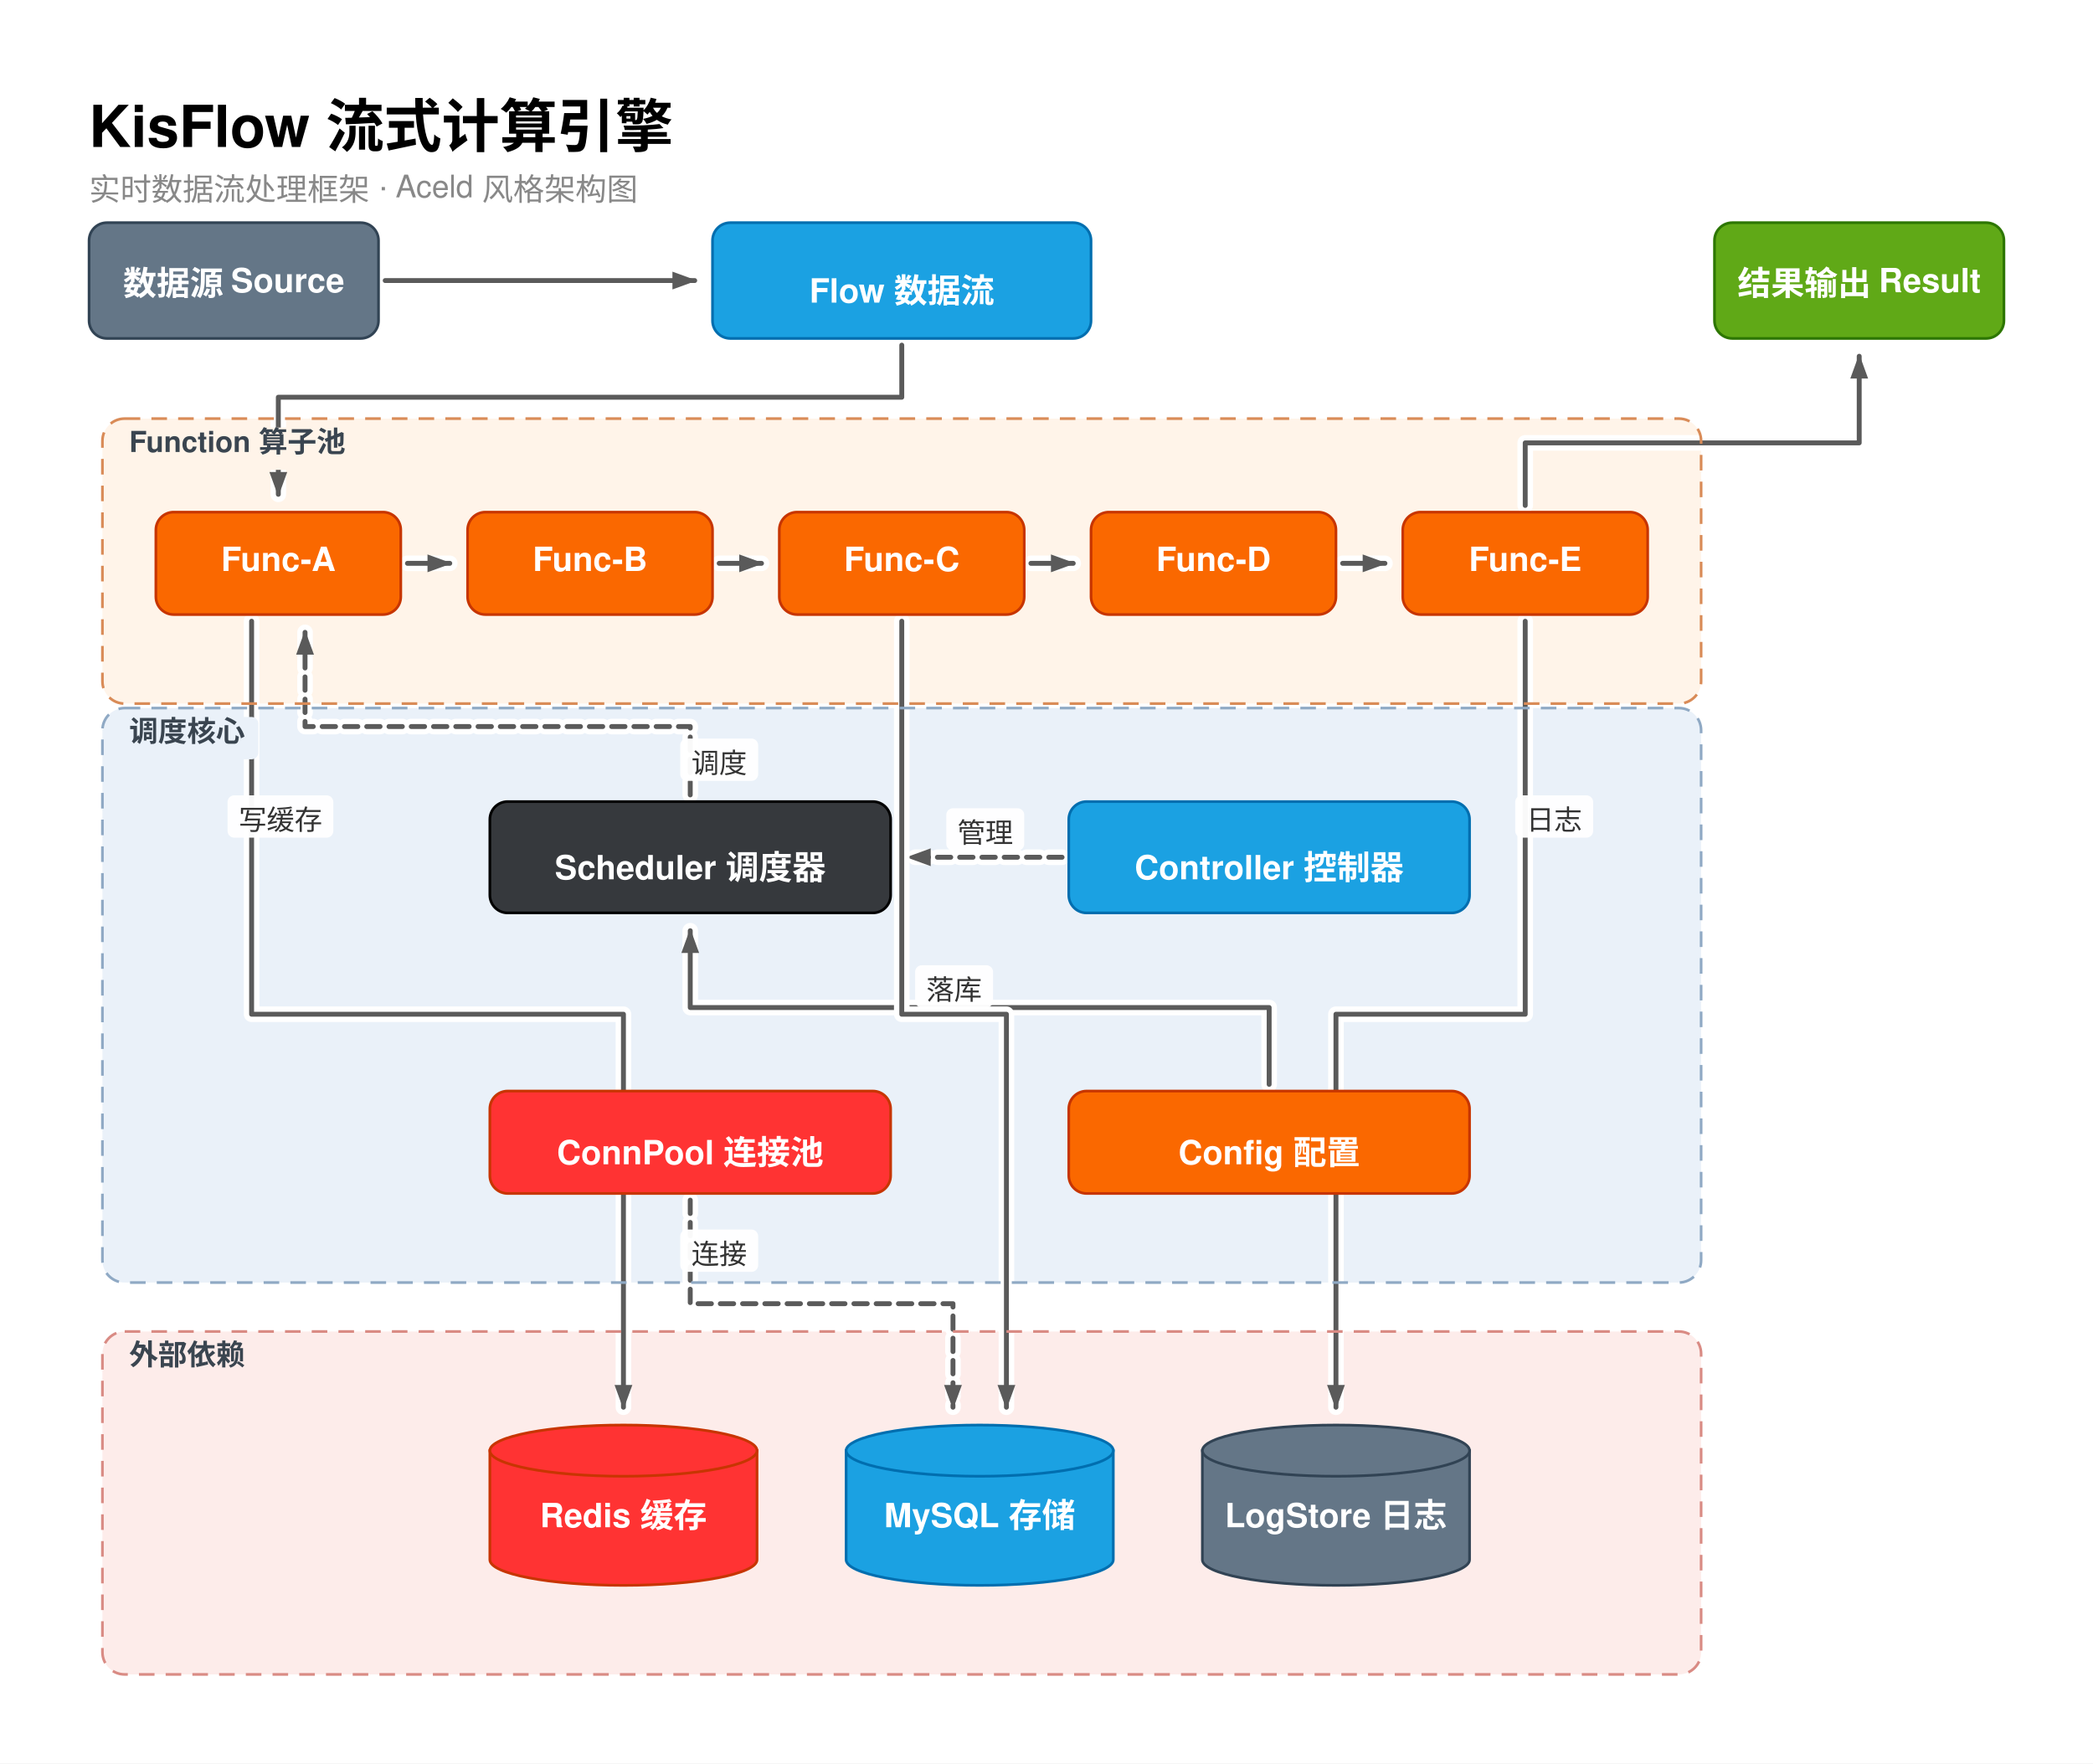
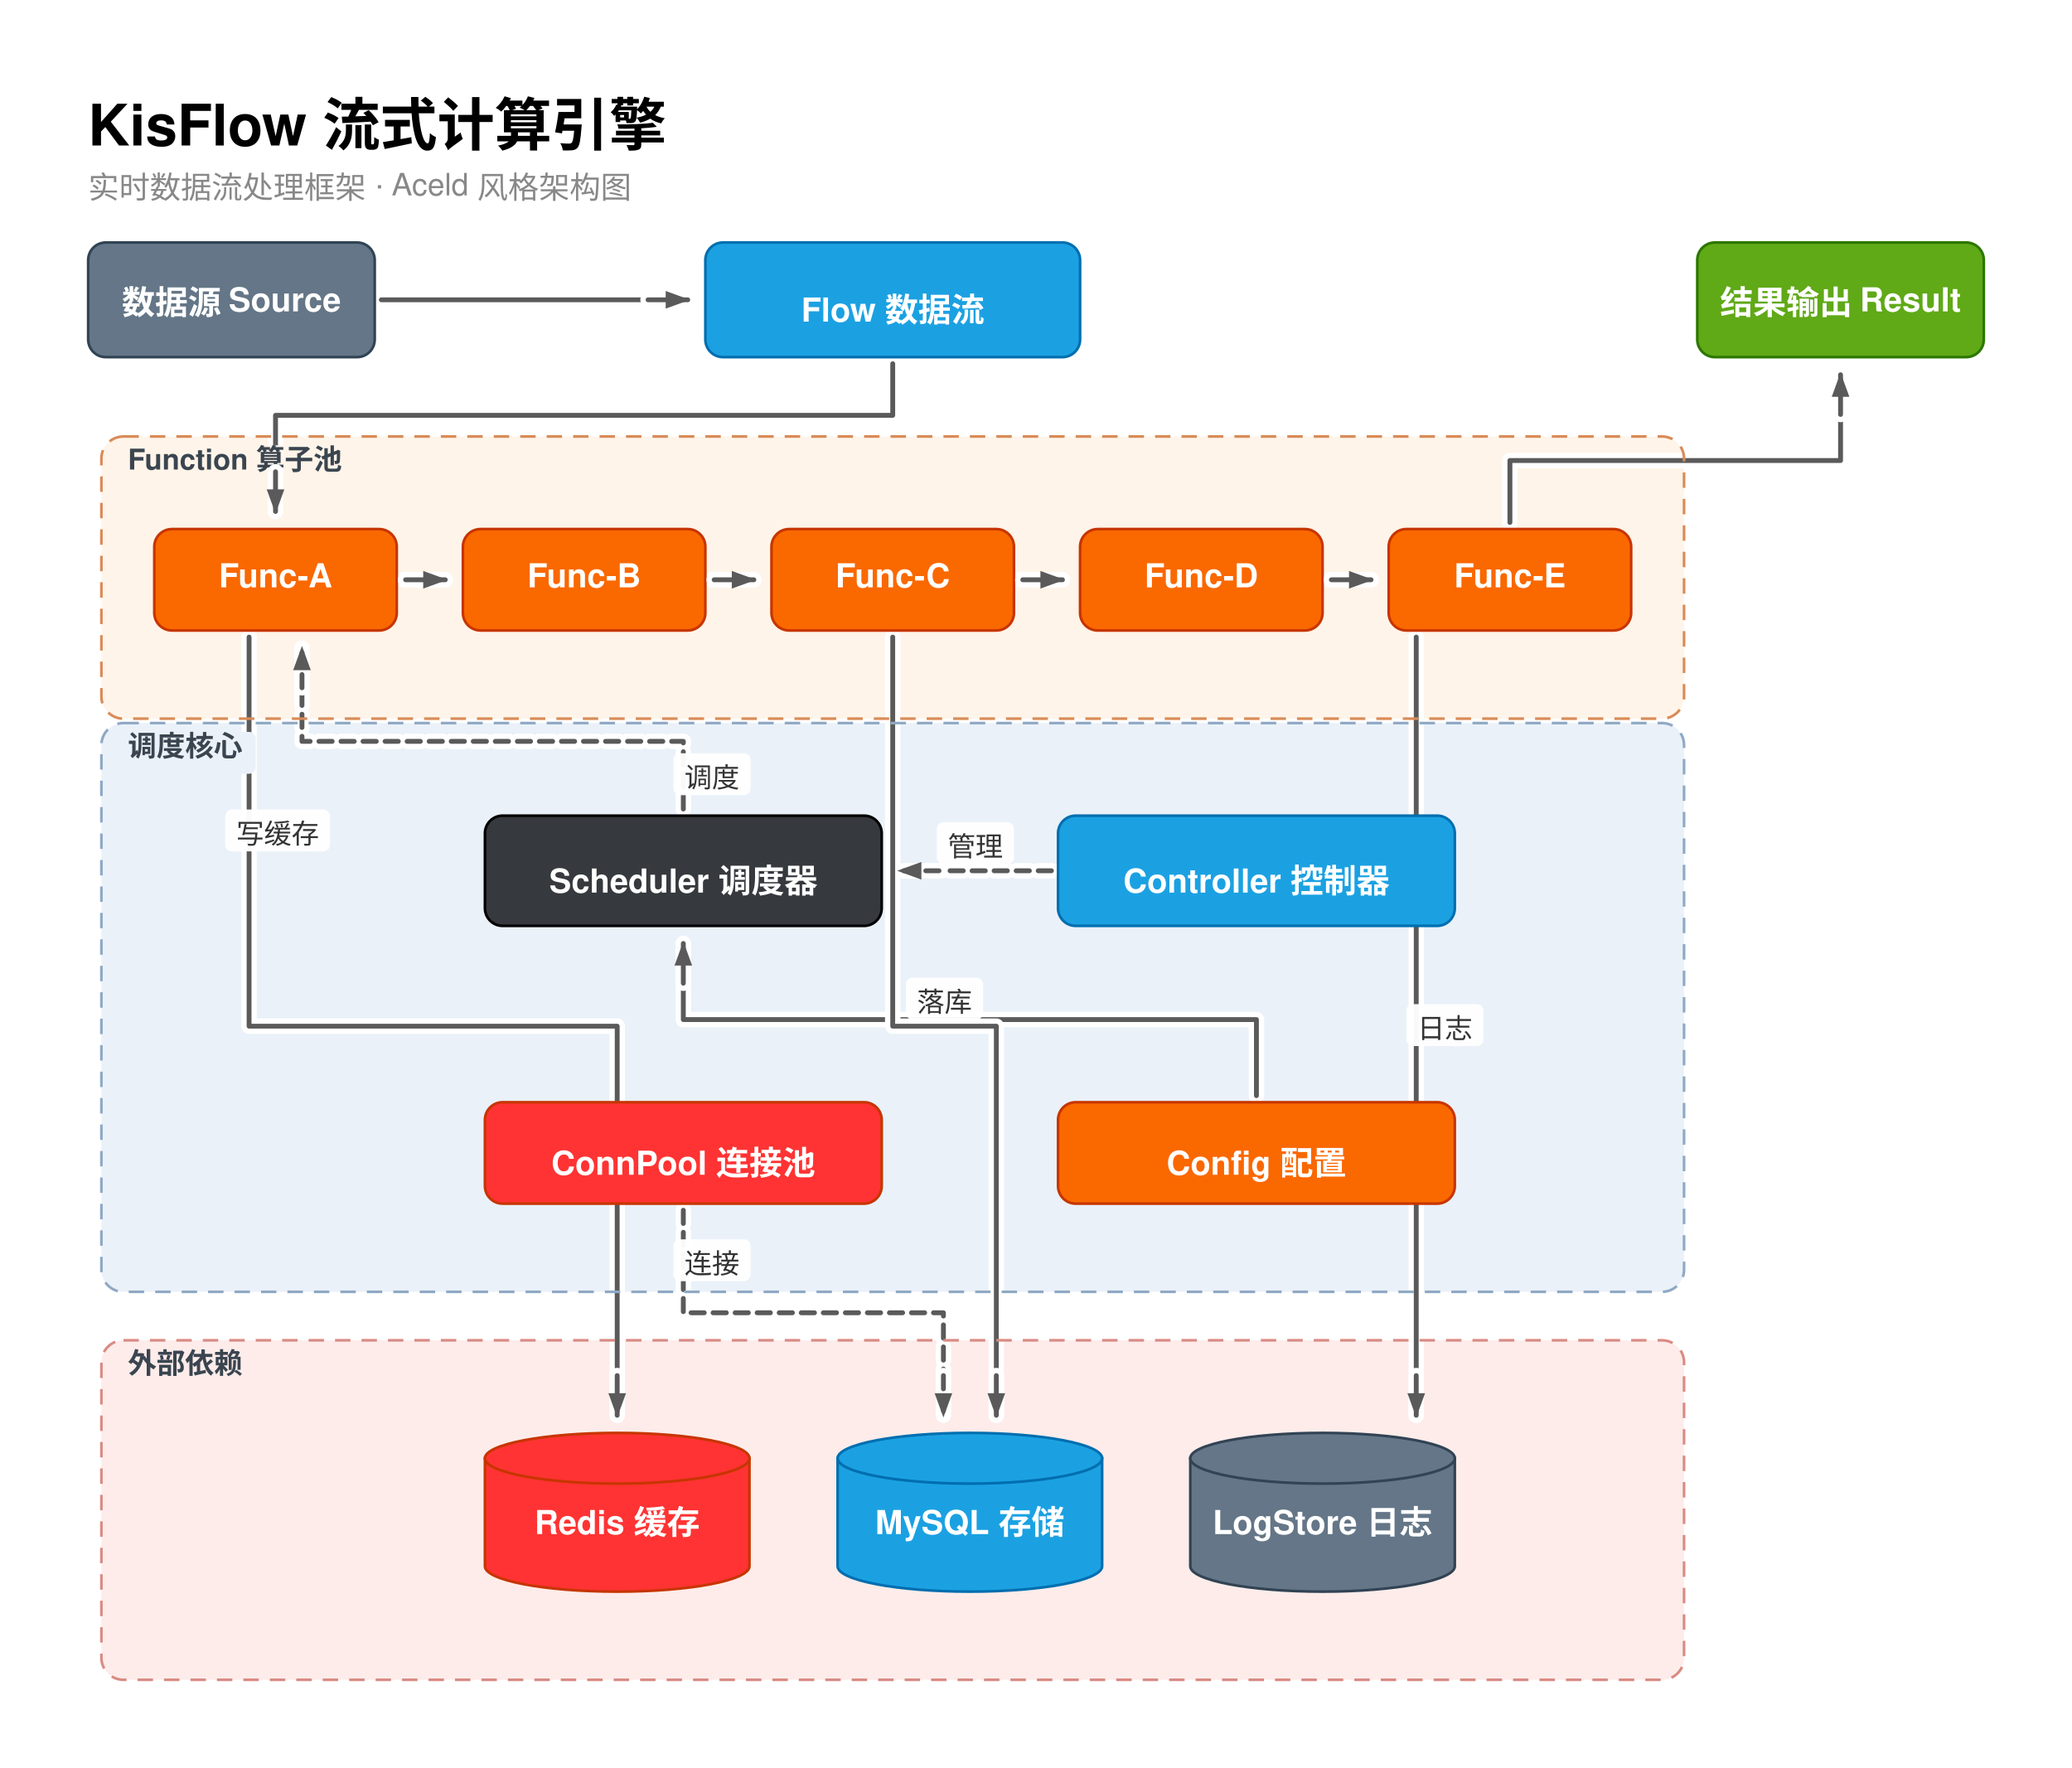
- <svg xmlns="http://www.w3.org/2000/svg" width="940" height="792" viewBox="0 0 940 792">
-   <rect x="0" y="0" width="940.0" height="792.0" fill="#ffffff" />
-   <rect x="46.0" y="188.0" width="718.0" height="128.0" rx="10" ry="10" fill="#FFF4E9" stroke="none" stroke-width="0" />
-   <rect x="46.0" y="318.0" width="718.0" height="258.0" rx="10" ry="10" fill="#EAF1F9" stroke="none" stroke-width="0" />
-   <rect x="46.0" y="598.0" width="718.0" height="154.0" rx="10" ry="10" fill="#FDECEA" stroke="none" stroke-width="0" />
+ <svg xmlns="http://www.w3.org/2000/svg" width="940" height="802" viewBox="0 0 940 802">
+   <rect x="0" y="0" width="940.0" height="802.0" fill="#ffffff" />
+   <rect x="46.0" y="198.0" width="718.0" height="128.0" rx="10" ry="10" fill="#FFF4E9" stroke="none" stroke-width="0" />
+   <rect x="46.0" y="328.0" width="718.0" height="258.0" rx="10" ry="10" fill="#EAF1F9" stroke="none" stroke-width="0" />
+   <rect x="46.0" y="608.0" width="718.0" height="154.0" rx="10" ry="10" fill="#FDECEA" stroke="none" stroke-width="0" />
  <marker id="ah_5a5a5a" markerWidth="13" markerHeight="13" refX="10" refY="4" orient="auto" markerUnits="userSpaceOnUse">
    <path d="M0,0 L11,4 L0,8 Z" fill="#5a5a5a" />
  </marker>
-   <path d="M173.0,126.0 L242.5,126.0 L242.5,126.0 L312.0,126.0" fill="none" stroke="#ffffff" stroke-width="7.0" stroke-linejoin="round" stroke-linecap="round" />
-   <path d="M173.0,126.0 L242.5,126.0 L242.5,126.0 L312.0,126.0" fill="none" stroke="#5a5a5a" stroke-width="2.2" stroke-linejoin="round" stroke-linecap="round" marker-end="url(#ah_5a5a5a)" />
-   <path d="M405.0,155.0 L405.0,178.4 L125.0,178.4 L125.0,222.0" fill="none" stroke="#ffffff" stroke-width="7.0" stroke-linejoin="round" stroke-linecap="round" />
-   <path d="M405.0,155.0 L405.0,178.4 L125.0,178.4 L125.0,222.0" fill="none" stroke="#5a5a5a" stroke-width="2.2" stroke-linejoin="round" stroke-linecap="round" marker-end="url(#ah_5a5a5a)" />
-   <path d="M183.0,253.0 L192.5,253.0 L192.5,253.0 L202.0,253.0" fill="none" stroke="#ffffff" stroke-width="7.0" stroke-linejoin="round" stroke-linecap="round" />
-   <path d="M183.0,253.0 L192.5,253.0 L192.5,253.0 L202.0,253.0" fill="none" stroke="#5a5a5a" stroke-width="2.2" stroke-linejoin="round" stroke-linecap="round" marker-end="url(#ah_5a5a5a)" />
-   <path d="M323.0,253.0 L332.5,253.0 L332.5,253.0 L342.0,253.0" fill="none" stroke="#ffffff" stroke-width="7.0" stroke-linejoin="round" stroke-linecap="round" />
-   <path d="M323.0,253.0 L332.5,253.0 L332.5,253.0 L342.0,253.0" fill="none" stroke="#5a5a5a" stroke-width="2.2" stroke-linejoin="round" stroke-linecap="round" marker-end="url(#ah_5a5a5a)" />
-   <path d="M463.0,253.0 L472.5,253.0 L472.5,253.0 L482.0,253.0" fill="none" stroke="#ffffff" stroke-width="7.0" stroke-linejoin="round" stroke-linecap="round" />
-   <path d="M463.0,253.0 L472.5,253.0 L472.5,253.0 L482.0,253.0" fill="none" stroke="#5a5a5a" stroke-width="2.2" stroke-linejoin="round" stroke-linecap="round" marker-end="url(#ah_5a5a5a)" />
-   <path d="M603.0,253.0 L612.5,253.0 L612.5,253.0 L622.0,253.0" fill="none" stroke="#ffffff" stroke-width="7.0" stroke-linejoin="round" stroke-linecap="round" />
-   <path d="M603.0,253.0 L612.5,253.0 L612.5,253.0 L622.0,253.0" fill="none" stroke="#5a5a5a" stroke-width="2.2" stroke-linejoin="round" stroke-linecap="round" marker-end="url(#ah_5a5a5a)" />
-   <path d="M685.0,227.0 L685.0,198.9 L835.0,198.9 L835.0,160.0" fill="none" stroke="#ffffff" stroke-width="7.0" stroke-linejoin="round" stroke-linecap="round" />
-   <path d="M685.0,227.0 L685.0,198.9 L835.0,198.9 L835.0,160.0" fill="none" stroke="#5a5a5a" stroke-width="2.2" stroke-linejoin="round" stroke-linecap="round" marker-end="url(#ah_5a5a5a)" />
-   <path d="M477.0,385.0 L442.5,385.0 L442.5,385.0 L408.0,385.0" fill="none" stroke="#ffffff" stroke-width="7.0" stroke-linejoin="round" stroke-linecap="round" stroke-dasharray="6,4" />
-   <path d="M477.0,385.0 L442.5,385.0 L442.5,385.0 L408.0,385.0" fill="none" stroke="#5a5a5a" stroke-width="2.2" stroke-linejoin="round" stroke-linecap="round" stroke-dasharray="6,4" marker-end="url(#ah_5a5a5a)" />
-   <path d="M310.0,357.0 L310.0,326.3 L137.0,326.3 L137.0,284.0" fill="none" stroke="#ffffff" stroke-width="7.0" stroke-linejoin="round" stroke-linecap="round" stroke-dasharray="6,4" />
-   <path d="M310.0,357.0 L310.0,326.3 L137.0,326.3 L137.0,284.0" fill="none" stroke="#5a5a5a" stroke-width="2.2" stroke-linejoin="round" stroke-linecap="round" stroke-dasharray="6,4" marker-end="url(#ah_5a5a5a)" />
-   <path d="M570.0,487.0 L570.0,452.5 L310.0,452.5 L310.0,418.0" fill="none" stroke="#ffffff" stroke-width="7.0" stroke-linejoin="round" stroke-linecap="round" />
-   <path d="M570.0,487.0 L570.0,452.5 L310.0,452.5 L310.0,418.0" fill="none" stroke="#5a5a5a" stroke-width="2.2" stroke-linejoin="round" stroke-linecap="round" marker-end="url(#ah_5a5a5a)" />
-   <path d="M310.0,539.0 L310.0,585.5 L428.0,585.5 L428.0,632.0" fill="none" stroke="#ffffff" stroke-width="7.0" stroke-linejoin="round" stroke-linecap="round" stroke-dasharray="6,4" />
-   <path d="M310.0,539.0 L310.0,585.5 L428.0,585.5 L428.0,632.0" fill="none" stroke="#5a5a5a" stroke-width="2.2" stroke-linejoin="round" stroke-linecap="round" stroke-dasharray="6,4" marker-end="url(#ah_5a5a5a)" />
-   <path d="M113.0,279.0 L113.0,455.5 L280.0,455.5 L280.0,632.0" fill="none" stroke="#ffffff" stroke-width="7.0" stroke-linejoin="round" stroke-linecap="round" />
-   <path d="M113.0,279.0 L113.0,455.5 L280.0,455.5 L280.0,632.0" fill="none" stroke="#5a5a5a" stroke-width="2.2" stroke-linejoin="round" stroke-linecap="round" marker-end="url(#ah_5a5a5a)" />
-   <path d="M405.0,279.0 L405.0,455.5 L452.0,455.5 L452.0,632.0" fill="none" stroke="#ffffff" stroke-width="7.0" stroke-linejoin="round" stroke-linecap="round" />
-   <path d="M405.0,279.0 L405.0,455.5 L452.0,455.5 L452.0,632.0" fill="none" stroke="#5a5a5a" stroke-width="2.2" stroke-linejoin="round" stroke-linecap="round" marker-end="url(#ah_5a5a5a)" />
-   <path d="M685.0,279.0 L685.0,455.5 L600.0,455.5 L600.0,632.0" fill="none" stroke="#ffffff" stroke-width="7.0" stroke-linejoin="round" stroke-linecap="round" />
-   <path d="M685.0,279.0 L685.0,455.5 L600.0,455.5 L600.0,632.0" fill="none" stroke="#5a5a5a" stroke-width="2.2" stroke-linejoin="round" stroke-linecap="round" marker-end="url(#ah_5a5a5a)" />
-   <rect x="40.0" y="100.0" width="130.0" height="52.0" rx="8" ry="8" fill="#647687" stroke="#314354" stroke-width="1.2" />
-   <text x="105.0" y="126.0" fill="#ffffff" font-size="15" font-weight="700" font-family="Helvetica, Arial, PingFang SC, Microsoft YaHei, sans-serif" text-anchor="middle" dominant-baseline="central">数据源 Source</text>
-   <rect x="320.0" y="100.0" width="170.0" height="52.0" rx="8" ry="8" fill="#1ba1e2" stroke="#006EAF" stroke-width="1.2" />
-   <text x="405.0" y="126.0" fill="#ffffff" font-size="15" font-weight="700" font-family="Helvetica, Arial, PingFang SC, Microsoft YaHei, sans-serif" text-anchor="middle" dominant-baseline="central">Flow 数据流</text>
-   <rect x="770.0" y="100.0" width="130.0" height="52.0" rx="8" ry="8" fill="#60a917" stroke="#2D7600" stroke-width="1.2" />
-   <text x="835.0" y="126.0" fill="#ffffff" font-size="15" font-weight="700" font-family="Helvetica, Arial, PingFang SC, Microsoft YaHei, sans-serif" text-anchor="middle" dominant-baseline="central">结果输出 Result</text>
-   <rect x="70.0" y="230.0" width="110.0" height="46.0" rx="8" ry="8" fill="#fa6800" stroke="#C73500" stroke-width="1.2" />
-   <text x="125.0" y="253.0" fill="#ffffff" font-size="15" font-weight="700" font-family="Helvetica, Arial, PingFang SC, Microsoft YaHei, sans-serif" text-anchor="middle" dominant-baseline="central">Func-A</text>
-   <rect x="210.0" y="230.0" width="110.0" height="46.0" rx="8" ry="8" fill="#fa6800" stroke="#C73500" stroke-width="1.2" />
-   <text x="265.0" y="253.0" fill="#ffffff" font-size="15" font-weight="700" font-family="Helvetica, Arial, PingFang SC, Microsoft YaHei, sans-serif" text-anchor="middle" dominant-baseline="central">Func-B</text>
-   <rect x="350.0" y="230.0" width="110.0" height="46.0" rx="8" ry="8" fill="#fa6800" stroke="#C73500" stroke-width="1.2" />
-   <text x="405.0" y="253.0" fill="#ffffff" font-size="15" font-weight="700" font-family="Helvetica, Arial, PingFang SC, Microsoft YaHei, sans-serif" text-anchor="middle" dominant-baseline="central">Func-C</text>
-   <rect x="490.0" y="230.0" width="110.0" height="46.0" rx="8" ry="8" fill="#fa6800" stroke="#C73500" stroke-width="1.2" />
-   <text x="545.0" y="253.0" fill="#ffffff" font-size="15" font-weight="700" font-family="Helvetica, Arial, PingFang SC, Microsoft YaHei, sans-serif" text-anchor="middle" dominant-baseline="central">Func-D</text>
-   <rect x="630.0" y="230.0" width="110.0" height="46.0" rx="8" ry="8" fill="#fa6800" stroke="#C73500" stroke-width="1.2" />
-   <text x="685.0" y="253.0" fill="#ffffff" font-size="15" font-weight="700" font-family="Helvetica, Arial, PingFang SC, Microsoft YaHei, sans-serif" text-anchor="middle" dominant-baseline="central">Func-E</text>
-   <rect x="220.0" y="360.0" width="180.0" height="50.0" rx="8" ry="8" fill="#36393d" stroke="#000000" stroke-width="1.2" />
-   <text x="310.0" y="385.0" fill="#ffffff" font-size="15" font-weight="700" font-family="Helvetica, Arial, PingFang SC, Microsoft YaHei, sans-serif" text-anchor="middle" dominant-baseline="central">Scheduler 调度器</text>
-   <rect x="480.0" y="360.0" width="180.0" height="50.0" rx="8" ry="8" fill="#1ba1e2" stroke="#006EAF" stroke-width="1.2" />
-   <text x="570.0" y="385.0" fill="#ffffff" font-size="15" font-weight="700" font-family="Helvetica, Arial, PingFang SC, Microsoft YaHei, sans-serif" text-anchor="middle" dominant-baseline="central">Controller 控制器</text>
-   <rect x="220.0" y="490.0" width="180.0" height="46.0" rx="8" ry="8" fill="#FF3333" stroke="#C73500" stroke-width="1.2" />
-   <text x="310.0" y="513.0" fill="#ffffff" font-size="15" font-weight="700" font-family="Helvetica, Arial, PingFang SC, Microsoft YaHei, sans-serif" text-anchor="middle" dominant-baseline="central">ConnPool 连接池</text>
-   <rect x="480.0" y="490.0" width="180.0" height="46.0" rx="8" ry="8" fill="#fa6800" stroke="#C73500" stroke-width="1.2" />
-   <text x="570.0" y="513.0" fill="#ffffff" font-size="15" font-weight="700" font-family="Helvetica, Arial, PingFang SC, Microsoft YaHei, sans-serif" text-anchor="middle" dominant-baseline="central">Config 配置</text>
-   <path d="M220.0,651.5 L220.0,700.5 A60.0,11.5 0 0 0 340.0,700.5 L340.0,651.5 Z" fill="#FF3333" stroke="#C73500" stroke-width="1.2" />
-   <ellipse cx="280.0" cy="651.5" rx="60.0" ry="11.5" fill="#FF3333" stroke="#C73500" stroke-width="1.2" />
-   <text x="280.0" y="676.0" fill="#ffffff" font-size="15" font-weight="700" font-family="Helvetica, Arial, PingFang SC, Microsoft YaHei, sans-serif" text-anchor="middle" dominant-baseline="central">Redis 缓存</text>
-   <path d="M380.0,651.5 L380.0,700.5 A60.0,11.5 0 0 0 500.0,700.5 L500.0,651.5 Z" fill="#1ba1e2" stroke="#006EAF" stroke-width="1.2" />
-   <ellipse cx="440.0" cy="651.5" rx="60.0" ry="11.5" fill="#1ba1e2" stroke="#006EAF" stroke-width="1.2" />
-   <text x="440.0" y="676.0" fill="#ffffff" font-size="15" font-weight="700" font-family="Helvetica, Arial, PingFang SC, Microsoft YaHei, sans-serif" text-anchor="middle" dominant-baseline="central">MySQL 存储</text>
-   <path d="M540.0,651.5 L540.0,700.5 A60.0,11.5 0 0 0 660.0,700.5 L660.0,651.5 Z" fill="#647687" stroke="#314354" stroke-width="1.2" />
-   <ellipse cx="600.0" cy="651.5" rx="60.0" ry="11.5" fill="#647687" stroke="#314354" stroke-width="1.2" />
-   <text x="600.0" y="676.0" fill="#ffffff" font-size="15" font-weight="700" font-family="Helvetica, Arial, PingFang SC, Microsoft YaHei, sans-serif" text-anchor="middle" dominant-baseline="central">LogStore 日志</text>
-   <rect x="425.0" y="363.0" width="35.0" height="19" rx="3" fill="#ffffff" stroke="none" opacity="0.96" />
-   <text x="442.5" y="373.0" fill="#333" font-size="12.5" font-family="Helvetica, Arial, PingFang SC, Microsoft YaHei, sans-serif" text-anchor="middle" dominant-baseline="central">管理</text>
-   <rect x="305.5" y="331.7" width="35.0" height="19" rx="3" fill="#ffffff" stroke="none" opacity="0.96" />
-   <text x="323.0" y="341.7" fill="#333" font-size="12.5" font-family="Helvetica, Arial, PingFang SC, Microsoft YaHei, sans-serif" text-anchor="middle" dominant-baseline="central">调度</text>
-   <rect x="305.5" y="552.2" width="35.0" height="19" rx="3" fill="#ffffff" stroke="none" opacity="0.96" />
-   <text x="323.0" y="562.2" fill="#333" font-size="12.5" font-family="Helvetica, Arial, PingFang SC, Microsoft YaHei, sans-serif" text-anchor="middle" dominant-baseline="central">连接</text>
-   <rect x="102.2" y="357.2" width="47.5" height="19" rx="3" fill="#ffffff" stroke="none" opacity="0.96" />
-   <text x="126.0" y="367.2" fill="#333" font-size="12.5" font-family="Helvetica, Arial, PingFang SC, Microsoft YaHei, sans-serif" text-anchor="middle" dominant-baseline="central">写缓存</text>
-   <rect x="411.0" y="433.5" width="35.0" height="19" rx="3" fill="#ffffff" stroke="none" opacity="0.96" />
-   <text x="428.5" y="443.5" fill="#333" font-size="12.5" font-family="Helvetica, Arial, PingFang SC, Microsoft YaHei, sans-serif" text-anchor="middle" dominant-baseline="central">落库</text>
-   <rect x="680.5" y="357.2" width="35.0" height="19" rx="3" fill="#ffffff" stroke="none" opacity="0.96" />
-   <text x="698.0" y="367.2" fill="#333" font-size="12.5" font-family="Helvetica, Arial, PingFang SC, Microsoft YaHei, sans-serif" text-anchor="middle" dominant-baseline="central">日志</text>
-   <rect x="46.0" y="188.0" width="718.0" height="128.0" rx="10" ry="10" fill="none" stroke="#D98B57" stroke-width="1.2" stroke-dasharray="7,5" />
-   <rect x="52.0" y="192.0" width="115.4" height="19" rx="3" fill="#FFF4E9" stroke="none" />
-   <text x="58.0" y="203.0" fill="#3a4550" font-size="13" font-weight="700" font-family="Helvetica, Arial, PingFang SC, Microsoft YaHei, sans-serif">Function 算子池</text>
-   <rect x="46.0" y="318.0" width="718.0" height="258.0" rx="10" ry="10" fill="none" stroke="#8FA9C4" stroke-width="1.2" stroke-dasharray="7,5" />
-   <rect x="52.0" y="322.0" width="64.0" height="19" rx="3" fill="#EAF1F9" stroke="none" />
-   <text x="58.0" y="333.0" fill="#3a4550" font-size="13" font-weight="700" font-family="Helvetica, Arial, PingFang SC, Microsoft YaHei, sans-serif">调度核心</text>
-   <rect x="46.0" y="598.0" width="718.0" height="154.0" rx="10" ry="10" fill="none" stroke="#D98B84" stroke-width="1.2" stroke-dasharray="7,5" />
-   <rect x="52.0" y="602.0" width="64.0" height="19" rx="3" fill="#FDECEA" stroke="none" />
-   <text x="58.0" y="613.0" fill="#3a4550" font-size="13" font-weight="700" font-family="Helvetica, Arial, PingFang SC, Microsoft YaHei, sans-serif">外部依赖</text>
+   <path d="M173.0,136.0 L312.0,136.0" fill="none" stroke="#ffffff" stroke-width="7.0" stroke-linejoin="round" stroke-linecap="round" />
+   <path d="M173.0,136.0 L312.0,136.0" fill="none" stroke="#5a5a5a" stroke-width="2.2" stroke-linejoin="round" stroke-linecap="round" />
+   <path d="M405.0,165.0 L405.0,188.4 L125.0,188.4 L125.0,232.0" fill="none" stroke="#ffffff" stroke-width="7.0" stroke-linejoin="round" stroke-linecap="round" />
+   <path d="M405.0,165.0 L405.0,188.4 L125.0,188.4 L125.0,232.0" fill="none" stroke="#5a5a5a" stroke-width="2.2" stroke-linejoin="round" stroke-linecap="round" />
+   <path d="M183.0,263.0 L202.0,263.0" fill="none" stroke="#ffffff" stroke-width="7.0" stroke-linejoin="round" stroke-linecap="round" />
+   <path d="M183.0,263.0 L202.0,263.0" fill="none" stroke="#5a5a5a" stroke-width="2.2" stroke-linejoin="round" stroke-linecap="round" />
+   <path d="M323.0,263.0 L342.0,263.0" fill="none" stroke="#ffffff" stroke-width="7.0" stroke-linejoin="round" stroke-linecap="round" />
+   <path d="M323.0,263.0 L342.0,263.0" fill="none" stroke="#5a5a5a" stroke-width="2.2" stroke-linejoin="round" stroke-linecap="round" />
+   <path d="M463.0,263.0 L482.0,263.0" fill="none" stroke="#ffffff" stroke-width="7.0" stroke-linejoin="round" stroke-linecap="round" />
+   <path d="M463.0,263.0 L482.0,263.0" fill="none" stroke="#5a5a5a" stroke-width="2.2" stroke-linejoin="round" stroke-linecap="round" />
+   <path d="M603.0,263.0 L622.0,263.0" fill="none" stroke="#ffffff" stroke-width="7.0" stroke-linejoin="round" stroke-linecap="round" />
+   <path d="M603.0,263.0 L622.0,263.0" fill="none" stroke="#5a5a5a" stroke-width="2.2" stroke-linejoin="round" stroke-linecap="round" />
+   <path d="M685.0,237.0 L685.0,208.9 L835.0,208.9 L835.0,170.0" fill="none" stroke="#ffffff" stroke-width="7.0" stroke-linejoin="round" stroke-linecap="round" />
+   <path d="M685.0,237.0 L685.0,208.9 L835.0,208.9 L835.0,170.0" fill="none" stroke="#5a5a5a" stroke-width="2.2" stroke-linejoin="round" stroke-linecap="round" />
+   <path d="M477.0,395.0 L408.0,395.0" fill="none" stroke="#ffffff" stroke-width="7.0" stroke-linejoin="round" stroke-linecap="round" stroke-dasharray="6,4" />
+   <path d="M477.0,395.0 L408.0,395.0" fill="none" stroke="#5a5a5a" stroke-width="2.2" stroke-linejoin="round" stroke-linecap="round" stroke-dasharray="6,4" />
+   <path d="M310.0,367.0 L310.0,336.3 L137.0,336.3 L137.0,294.0" fill="none" stroke="#ffffff" stroke-width="7.0" stroke-linejoin="round" stroke-linecap="round" stroke-dasharray="6,4" />
+   <path d="M310.0,367.0 L310.0,336.3 L137.0,336.3 L137.0,294.0" fill="none" stroke="#5a5a5a" stroke-width="2.2" stroke-linejoin="round" stroke-linecap="round" stroke-dasharray="6,4" />
+   <path d="M570.0,497.0 L570.0,462.5 L310.0,462.5 L310.0,428.0" fill="none" stroke="#ffffff" stroke-width="7.0" stroke-linejoin="round" stroke-linecap="round" />
+   <path d="M570.0,497.0 L570.0,462.5 L310.0,462.5 L310.0,428.0" fill="none" stroke="#5a5a5a" stroke-width="2.2" stroke-linejoin="round" stroke-linecap="round" />
+   <path d="M310.0,549.0 L310.0,595.5 L428.0,595.5 L428.0,642.0" fill="none" stroke="#ffffff" stroke-width="7.0" stroke-linejoin="round" stroke-linecap="round" stroke-dasharray="6,4" />
+   <path d="M310.0,549.0 L310.0,595.5 L428.0,595.5 L428.0,642.0" fill="none" stroke="#5a5a5a" stroke-width="2.2" stroke-linejoin="round" stroke-linecap="round" stroke-dasharray="6,4" />
+   <path d="M113.0,289.0 L113.0,465.5 L280.0,465.5 L280.0,642.0" fill="none" stroke="#ffffff" stroke-width="7.0" stroke-linejoin="round" stroke-linecap="round" />
+   <path d="M113.0,289.0 L113.0,465.5 L280.0,465.5 L280.0,642.0" fill="none" stroke="#5a5a5a" stroke-width="2.2" stroke-linejoin="round" stroke-linecap="round" />
+   <path d="M405.0,289.0 L405.0,465.5 L452.0,465.5 L452.0,642.0" fill="none" stroke="#ffffff" stroke-width="7.0" stroke-linejoin="round" stroke-linecap="round" />
+   <path d="M405.0,289.0 L405.0,465.5 L452.0,465.5 L452.0,642.0" fill="none" stroke="#5a5a5a" stroke-width="2.2" stroke-linejoin="round" stroke-linecap="round" />
+   <path d="M642.5,289.0 L642.5,642.0" fill="none" stroke="#ffffff" stroke-width="7.0" stroke-linejoin="round" stroke-linecap="round" />
+   <path d="M642.5,289.0 L642.5,642.0" fill="none" stroke="#5a5a5a" stroke-width="2.2" stroke-linejoin="round" stroke-linecap="round" />
+   <rect x="40.0" y="110.0" width="130.0" height="52.0" rx="8" ry="8" fill="#647687" stroke="#314354" stroke-width="1.2" />
+   <text x="105.0" y="136.0" fill="#ffffff" font-size="15" font-weight="700" font-family="Helvetica, Arial, PingFang SC, Microsoft YaHei, sans-serif" text-anchor="middle" dominant-baseline="central">数据源 Source</text>
+   <rect x="320.0" y="110.0" width="170.0" height="52.0" rx="8" ry="8" fill="#1ba1e2" stroke="#006EAF" stroke-width="1.2" />
+   <text x="405.0" y="136.0" fill="#ffffff" font-size="15" font-weight="700" font-family="Helvetica, Arial, PingFang SC, Microsoft YaHei, sans-serif" text-anchor="middle" dominant-baseline="central">Flow 数据流</text>
+   <rect x="770.0" y="110.0" width="130.0" height="52.0" rx="8" ry="8" fill="#60a917" stroke="#2D7600" stroke-width="1.2" />
+   <text x="835.0" y="136.0" fill="#ffffff" font-size="15" font-weight="700" font-family="Helvetica, Arial, PingFang SC, Microsoft YaHei, sans-serif" text-anchor="middle" dominant-baseline="central">结果输出 Result</text>
+   <rect x="70.0" y="240.0" width="110.0" height="46.0" rx="8" ry="8" fill="#fa6800" stroke="#C73500" stroke-width="1.2" />
+   <text x="125.0" y="263.0" fill="#ffffff" font-size="15" font-weight="700" font-family="Helvetica, Arial, PingFang SC, Microsoft YaHei, sans-serif" text-anchor="middle" dominant-baseline="central">Func-A</text>
+   <rect x="210.0" y="240.0" width="110.0" height="46.0" rx="8" ry="8" fill="#fa6800" stroke="#C73500" stroke-width="1.2" />
+   <text x="265.0" y="263.0" fill="#ffffff" font-size="15" font-weight="700" font-family="Helvetica, Arial, PingFang SC, Microsoft YaHei, sans-serif" text-anchor="middle" dominant-baseline="central">Func-B</text>
+   <rect x="350.0" y="240.0" width="110.0" height="46.0" rx="8" ry="8" fill="#fa6800" stroke="#C73500" stroke-width="1.2" />
+   <text x="405.0" y="263.0" fill="#ffffff" font-size="15" font-weight="700" font-family="Helvetica, Arial, PingFang SC, Microsoft YaHei, sans-serif" text-anchor="middle" dominant-baseline="central">Func-C</text>
+   <rect x="490.0" y="240.0" width="110.0" height="46.0" rx="8" ry="8" fill="#fa6800" stroke="#C73500" stroke-width="1.2" />
+   <text x="545.0" y="263.0" fill="#ffffff" font-size="15" font-weight="700" font-family="Helvetica, Arial, PingFang SC, Microsoft YaHei, sans-serif" text-anchor="middle" dominant-baseline="central">Func-D</text>
+   <rect x="630.0" y="240.0" width="110.0" height="46.0" rx="8" ry="8" fill="#fa6800" stroke="#C73500" stroke-width="1.2" />
+   <text x="685.0" y="263.0" fill="#ffffff" font-size="15" font-weight="700" font-family="Helvetica, Arial, PingFang SC, Microsoft YaHei, sans-serif" text-anchor="middle" dominant-baseline="central">Func-E</text>
+   <rect x="220.0" y="370.0" width="180.0" height="50.0" rx="8" ry="8" fill="#36393d" stroke="#000000" stroke-width="1.2" />
+   <text x="310.0" y="395.0" fill="#ffffff" font-size="15" font-weight="700" font-family="Helvetica, Arial, PingFang SC, Microsoft YaHei, sans-serif" text-anchor="middle" dominant-baseline="central">Scheduler 调度器</text>
+   <rect x="480.0" y="370.0" width="180.0" height="50.0" rx="8" ry="8" fill="#1ba1e2" stroke="#006EAF" stroke-width="1.2" />
+   <text x="570.0" y="395.0" fill="#ffffff" font-size="15" font-weight="700" font-family="Helvetica, Arial, PingFang SC, Microsoft YaHei, sans-serif" text-anchor="middle" dominant-baseline="central">Controller 控制器</text>
+   <rect x="220.0" y="500.0" width="180.0" height="46.0" rx="8" ry="8" fill="#FF3333" stroke="#C73500" stroke-width="1.2" />
+   <text x="310.0" y="523.0" fill="#ffffff" font-size="15" font-weight="700" font-family="Helvetica, Arial, PingFang SC, Microsoft YaHei, sans-serif" text-anchor="middle" dominant-baseline="central">ConnPool 连接池</text>
+   <rect x="480.0" y="500.0" width="180.0" height="46.0" rx="8" ry="8" fill="#fa6800" stroke="#C73500" stroke-width="1.2" />
+   <text x="570.0" y="523.0" fill="#ffffff" font-size="15" font-weight="700" font-family="Helvetica, Arial, PingFang SC, Microsoft YaHei, sans-serif" text-anchor="middle" dominant-baseline="central">Config 配置</text>
+   <path d="M220.0,661.5 L220.0,710.5 A60.0,11.5 0 0 0 340.0,710.5 L340.0,661.5 Z" fill="#FF3333" stroke="#C73500" stroke-width="1.2" />
+   <ellipse cx="280.0" cy="661.5" rx="60.0" ry="11.5" fill="#FF3333" stroke="#C73500" stroke-width="1.2" />
+   <text x="280.0" y="686.0" fill="#ffffff" font-size="15" font-weight="700" font-family="Helvetica, Arial, PingFang SC, Microsoft YaHei, sans-serif" text-anchor="middle" dominant-baseline="central">Redis 缓存</text>
+   <path d="M380.0,661.5 L380.0,710.5 A60.0,11.5 0 0 0 500.0,710.5 L500.0,661.5 Z" fill="#1ba1e2" stroke="#006EAF" stroke-width="1.2" />
+   <ellipse cx="440.0" cy="661.5" rx="60.0" ry="11.5" fill="#1ba1e2" stroke="#006EAF" stroke-width="1.2" />
+   <text x="440.0" y="686.0" fill="#ffffff" font-size="15" font-weight="700" font-family="Helvetica, Arial, PingFang SC, Microsoft YaHei, sans-serif" text-anchor="middle" dominant-baseline="central">MySQL 存储</text>
+   <path d="M540.0,661.5 L540.0,710.5 A60.0,11.5 0 0 0 660.0,710.5 L660.0,661.5 Z" fill="#647687" stroke="#314354" stroke-width="1.2" />
+   <ellipse cx="600.0" cy="661.5" rx="60.0" ry="11.5" fill="#647687" stroke="#314354" stroke-width="1.2" />
+   <text x="600.0" y="686.0" fill="#ffffff" font-size="15" font-weight="700" font-family="Helvetica, Arial, PingFang SC, Microsoft YaHei, sans-serif" text-anchor="middle" dominant-baseline="central">LogStore 日志</text>
+   <rect x="425.0" y="373.0" width="35.0" height="19" rx="3" fill="#ffffff" stroke="none" opacity="0.96" />
+   <text x="442.5" y="383.0" fill="#333" font-size="12.5" font-family="Helvetica, Arial, PingFang SC, Microsoft YaHei, sans-serif" text-anchor="middle" dominant-baseline="central">管理</text>
+   <rect x="305.5" y="341.7" width="35.0" height="19" rx="3" fill="#ffffff" stroke="none" opacity="0.96" />
+   <text x="323.0" y="351.7" fill="#333" font-size="12.5" font-family="Helvetica, Arial, PingFang SC, Microsoft YaHei, sans-serif" text-anchor="middle" dominant-baseline="central">调度</text>
+   <rect x="305.5" y="562.2" width="35.0" height="19" rx="3" fill="#ffffff" stroke="none" opacity="0.96" />
+   <text x="323.0" y="572.2" fill="#333" font-size="12.5" font-family="Helvetica, Arial, PingFang SC, Microsoft YaHei, sans-serif" text-anchor="middle" dominant-baseline="central">连接</text>
+   <rect x="102.2" y="367.2" width="47.5" height="19" rx="3" fill="#ffffff" stroke="none" opacity="0.96" />
+   <text x="126.0" y="377.2" fill="#333" font-size="12.5" font-family="Helvetica, Arial, PingFang SC, Microsoft YaHei, sans-serif" text-anchor="middle" dominant-baseline="central">写缓存</text>
+   <rect x="411.0" y="443.5" width="35.0" height="19" rx="3" fill="#ffffff" stroke="none" opacity="0.96" />
+   <text x="428.5" y="453.5" fill="#333" font-size="12.5" font-family="Helvetica, Arial, PingFang SC, Microsoft YaHei, sans-serif" text-anchor="middle" dominant-baseline="central">落库</text>
+   <rect x="638.0" y="455.5" width="35.0" height="19" rx="3" fill="#ffffff" stroke="none" opacity="0.96" />
+   <text x="655.5" y="465.5" fill="#333" font-size="12.5" font-family="Helvetica, Arial, PingFang SC, Microsoft YaHei, sans-serif" text-anchor="middle" dominant-baseline="central">日志</text>
+   <rect x="46.0" y="198.0" width="718.0" height="128.0" rx="10" ry="10" fill="none" stroke="#D98B57" stroke-width="1.2" stroke-dasharray="7,5" />
+   <rect x="52.0" y="202.0" width="115.4" height="19" rx="3" fill="#FFF4E9" stroke="none" />
+   <text x="58.0" y="213.0" fill="#3a4550" font-size="13" font-weight="700" font-family="Helvetica, Arial, PingFang SC, Microsoft YaHei, sans-serif">Function 算子池</text>
+   <rect x="46.0" y="328.0" width="718.0" height="258.0" rx="10" ry="10" fill="none" stroke="#8FA9C4" stroke-width="1.2" stroke-dasharray="7,5" />
+   <rect x="52.0" y="332.0" width="64.0" height="19" rx="3" fill="#EAF1F9" stroke="none" />
+   <text x="58.0" y="343.0" fill="#3a4550" font-size="13" font-weight="700" font-family="Helvetica, Arial, PingFang SC, Microsoft YaHei, sans-serif">调度核心</text>
+   <rect x="46.0" y="608.0" width="718.0" height="154.0" rx="10" ry="10" fill="none" stroke="#D98B84" stroke-width="1.2" stroke-dasharray="7,5" />
+   <rect x="52.0" y="612.0" width="64.0" height="19" rx="3" fill="#FDECEA" stroke="none" />
+   <text x="58.0" y="623.0" fill="#3a4550" font-size="13" font-weight="700" font-family="Helvetica, Arial, PingFang SC, Microsoft YaHei, sans-serif">外部依赖</text>
  <text x="40.0" y="66.0" fill="#000" font-size="26" font-weight="700" font-family="Helvetica, Arial, PingFang SC, Microsoft YaHei, sans-serif">KisFlow 流式计算引擎</text>
  <text x="40.0" y="90.0" fill="#888" font-size="14" font-family="Helvetica, Arial, PingFang SC, Microsoft YaHei, sans-serif">实时数据流处理框架 · Aceld 风格架构图</text>
+   <path d="M294.0,136.0 L312.0,136.0" fill="none" stroke="#ffffff" stroke-width="7.0" stroke-linejoin="round" stroke-linecap="round" />
+   <path d="M294.0,136.0 L312.0,136.0" fill="none" stroke="#5a5a5a" stroke-width="2.2" stroke-linejoin="round" stroke-linecap="round" marker-end="url(#ah_5a5a5a)" />
+   <path d="M125.0,214.0 L125.0,232.0" fill="none" stroke="#ffffff" stroke-width="7.0" stroke-linejoin="round" stroke-linecap="round" />
+   <path d="M125.0,214.0 L125.0,232.0" fill="none" stroke="#5a5a5a" stroke-width="2.2" stroke-linejoin="round" stroke-linecap="round" marker-end="url(#ah_5a5a5a)" />
+   <path d="M184.0,263.0 L202.0,263.0" fill="none" stroke="#ffffff" stroke-width="7.0" stroke-linejoin="round" stroke-linecap="round" />
+   <path d="M184.0,263.0 L202.0,263.0" fill="none" stroke="#5a5a5a" stroke-width="2.2" stroke-linejoin="round" stroke-linecap="round" marker-end="url(#ah_5a5a5a)" />
+   <path d="M324.0,263.0 L342.0,263.0" fill="none" stroke="#ffffff" stroke-width="7.0" stroke-linejoin="round" stroke-linecap="round" />
+   <path d="M324.0,263.0 L342.0,263.0" fill="none" stroke="#5a5a5a" stroke-width="2.2" stroke-linejoin="round" stroke-linecap="round" marker-end="url(#ah_5a5a5a)" />
+   <path d="M464.0,263.0 L482.0,263.0" fill="none" stroke="#ffffff" stroke-width="7.0" stroke-linejoin="round" stroke-linecap="round" />
+   <path d="M464.0,263.0 L482.0,263.0" fill="none" stroke="#5a5a5a" stroke-width="2.2" stroke-linejoin="round" stroke-linecap="round" marker-end="url(#ah_5a5a5a)" />
+   <path d="M604.0,263.0 L622.0,263.0" fill="none" stroke="#ffffff" stroke-width="7.0" stroke-linejoin="round" stroke-linecap="round" />
+   <path d="M604.0,263.0 L622.0,263.0" fill="none" stroke="#5a5a5a" stroke-width="2.2" stroke-linejoin="round" stroke-linecap="round" marker-end="url(#ah_5a5a5a)" />
+   <path d="M835.0,188.0 L835.0,170.0" fill="none" stroke="#ffffff" stroke-width="7.0" stroke-linejoin="round" stroke-linecap="round" />
+   <path d="M835.0,188.0 L835.0,170.0" fill="none" stroke="#5a5a5a" stroke-width="2.2" stroke-linejoin="round" stroke-linecap="round" marker-end="url(#ah_5a5a5a)" />
+   <path d="M426.0,395.0 L408.0,395.0" fill="none" stroke="#ffffff" stroke-width="7.0" stroke-linejoin="round" stroke-linecap="round" stroke-dasharray="6,4" />
+   <path d="M426.0,395.0 L408.0,395.0" fill="none" stroke="#5a5a5a" stroke-width="2.2" stroke-linejoin="round" stroke-linecap="round" stroke-dasharray="6,4" marker-end="url(#ah_5a5a5a)" />
+   <path d="M137.0,312.0 L137.0,294.0" fill="none" stroke="#ffffff" stroke-width="7.0" stroke-linejoin="round" stroke-linecap="round" stroke-dasharray="6,4" />
+   <path d="M137.0,312.0 L137.0,294.0" fill="none" stroke="#5a5a5a" stroke-width="2.2" stroke-linejoin="round" stroke-linecap="round" stroke-dasharray="6,4" marker-end="url(#ah_5a5a5a)" />
+   <path d="M310.0,446.0 L310.0,428.0" fill="none" stroke="#ffffff" stroke-width="7.0" stroke-linejoin="round" stroke-linecap="round" />
+   <path d="M310.0,446.0 L310.0,428.0" fill="none" stroke="#5a5a5a" stroke-width="2.2" stroke-linejoin="round" stroke-linecap="round" marker-end="url(#ah_5a5a5a)" />
+   <path d="M428.0,624.0 L428.0,642.0" fill="none" stroke="#ffffff" stroke-width="7.0" stroke-linejoin="round" stroke-linecap="round" stroke-dasharray="6,4" />
+   <path d="M428.0,624.0 L428.0,642.0" fill="none" stroke="#5a5a5a" stroke-width="2.2" stroke-linejoin="round" stroke-linecap="round" stroke-dasharray="6,4" marker-end="url(#ah_5a5a5a)" />
+   <path d="M280.0,624.0 L280.0,642.0" fill="none" stroke="#ffffff" stroke-width="7.0" stroke-linejoin="round" stroke-linecap="round" />
+   <path d="M280.0,624.0 L280.0,642.0" fill="none" stroke="#5a5a5a" stroke-width="2.2" stroke-linejoin="round" stroke-linecap="round" marker-end="url(#ah_5a5a5a)" />
+   <path d="M452.0,624.0 L452.0,642.0" fill="none" stroke="#ffffff" stroke-width="7.0" stroke-linejoin="round" stroke-linecap="round" />
+   <path d="M452.0,624.0 L452.0,642.0" fill="none" stroke="#5a5a5a" stroke-width="2.2" stroke-linejoin="round" stroke-linecap="round" marker-end="url(#ah_5a5a5a)" />
+   <path d="M642.5,624.0 L642.5,642.0" fill="none" stroke="#ffffff" stroke-width="7.0" stroke-linejoin="round" stroke-linecap="round" />
+   <path d="M642.5,624.0 L642.5,642.0" fill="none" stroke="#5a5a5a" stroke-width="2.2" stroke-linejoin="round" stroke-linecap="round" marker-end="url(#ah_5a5a5a)" />
</svg>
